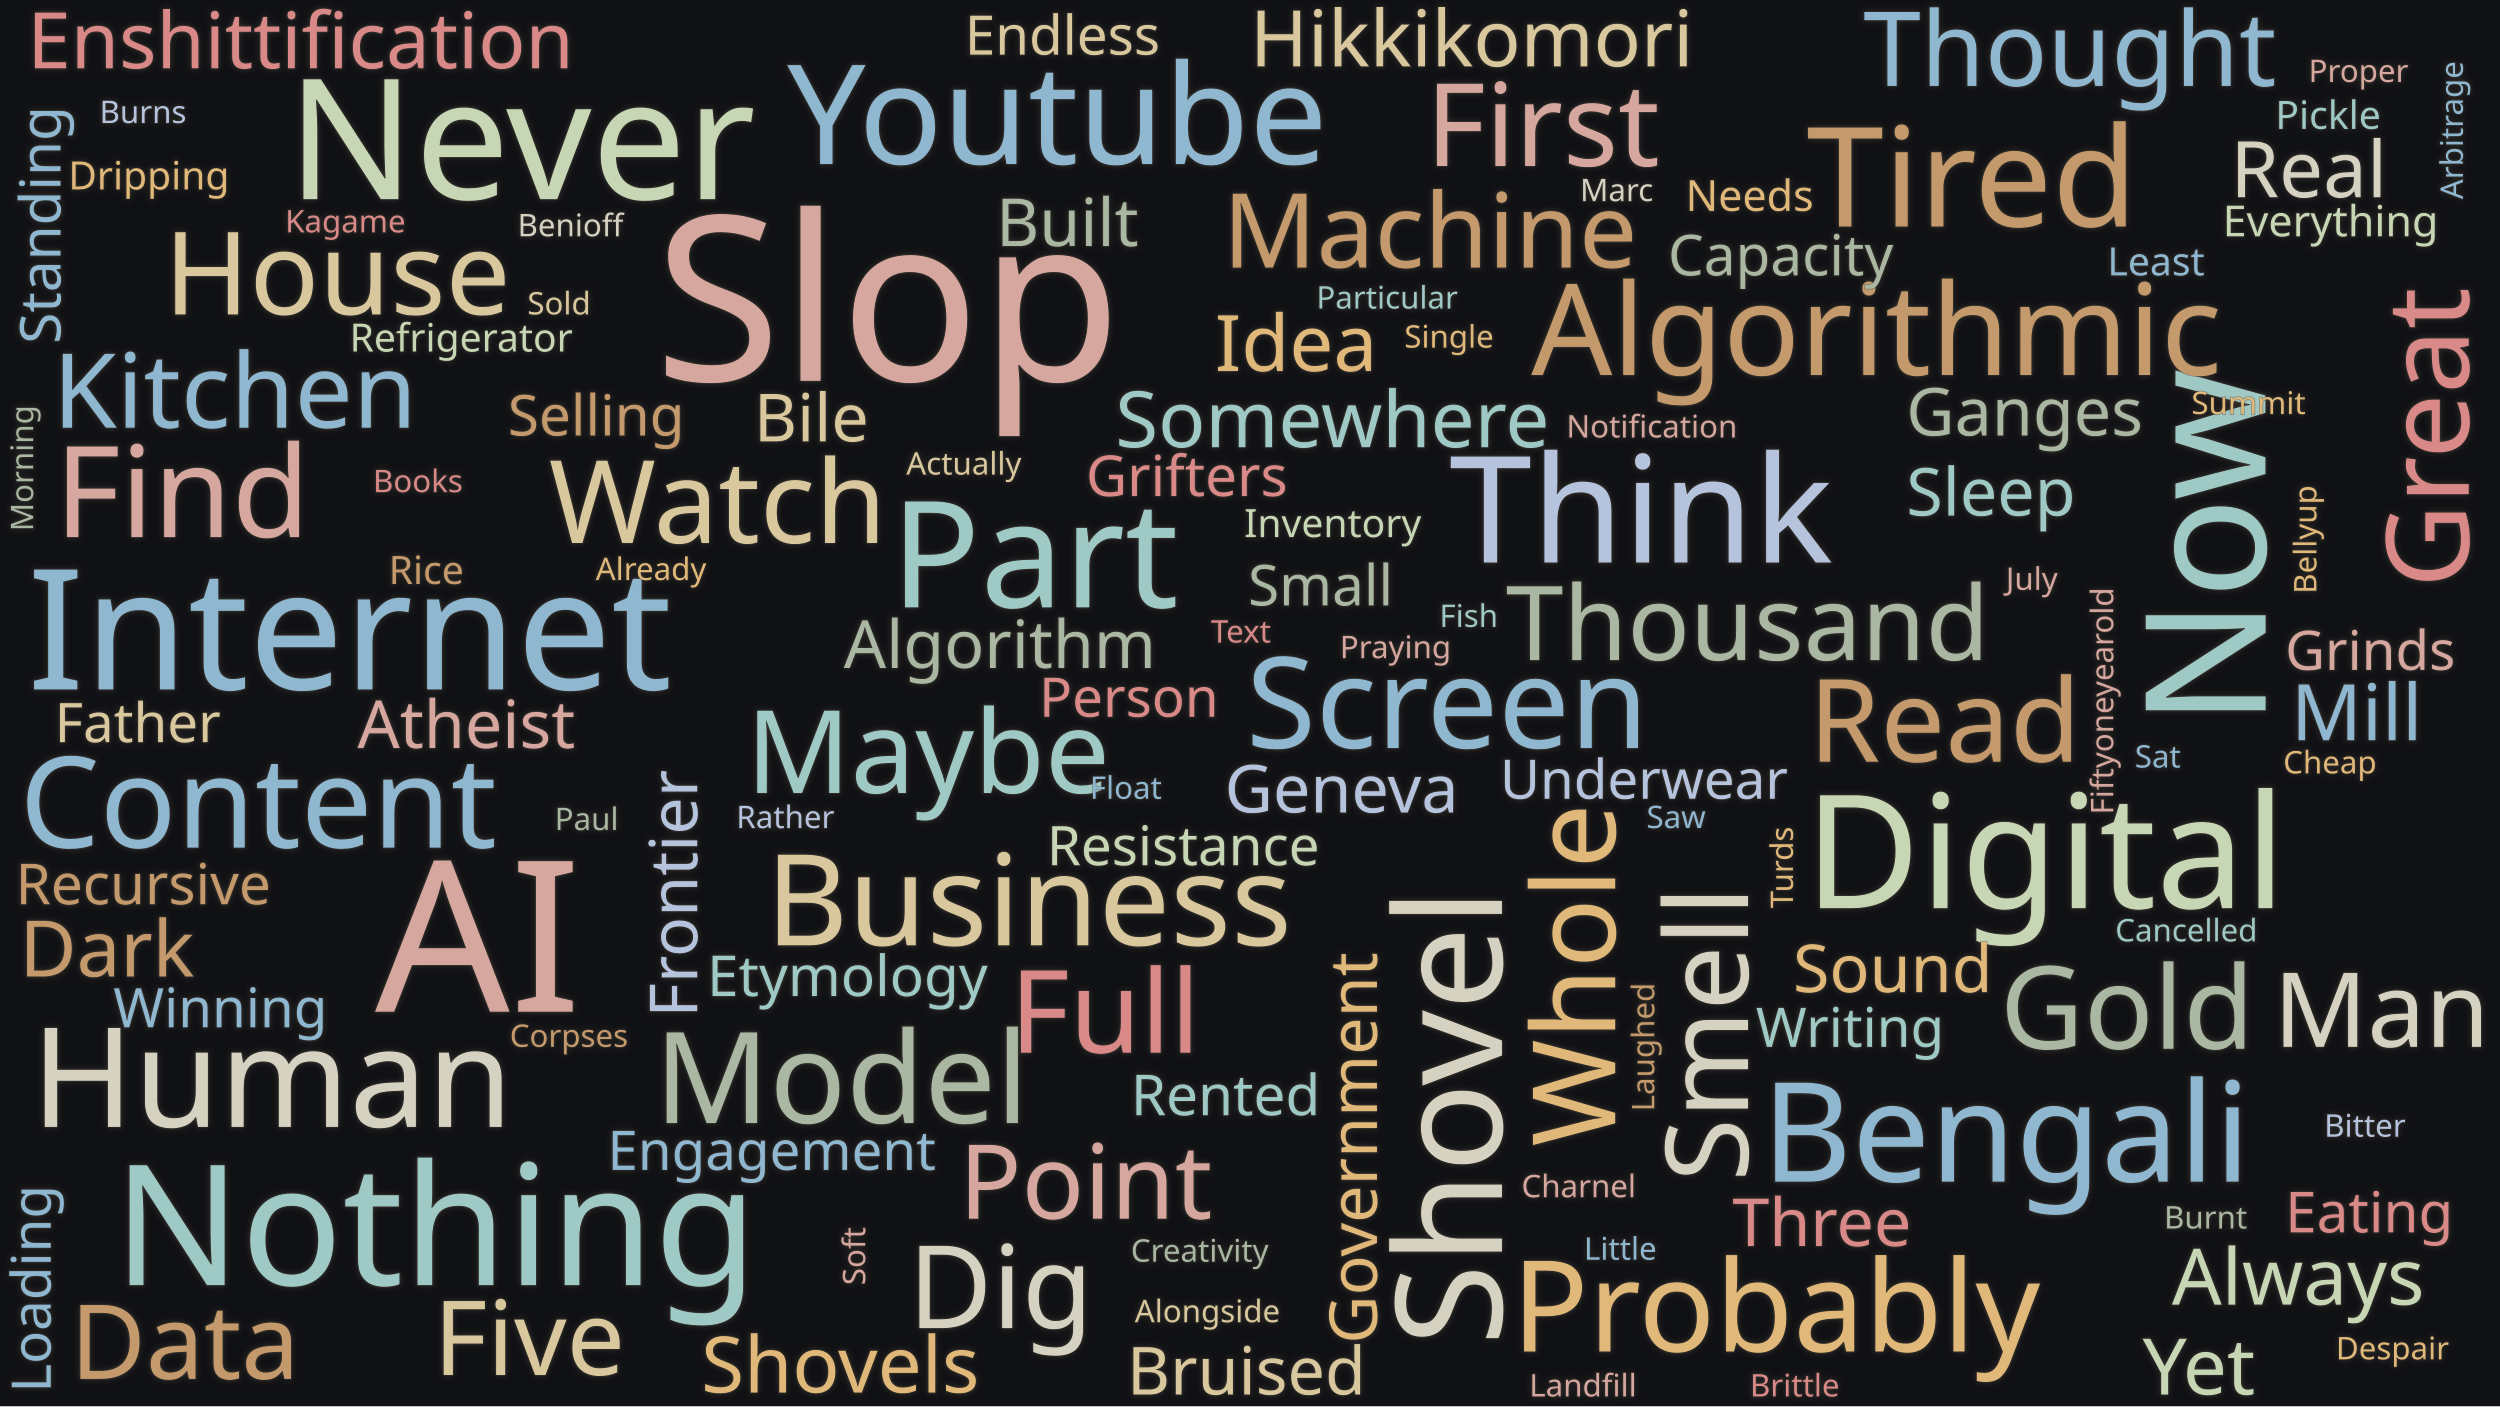
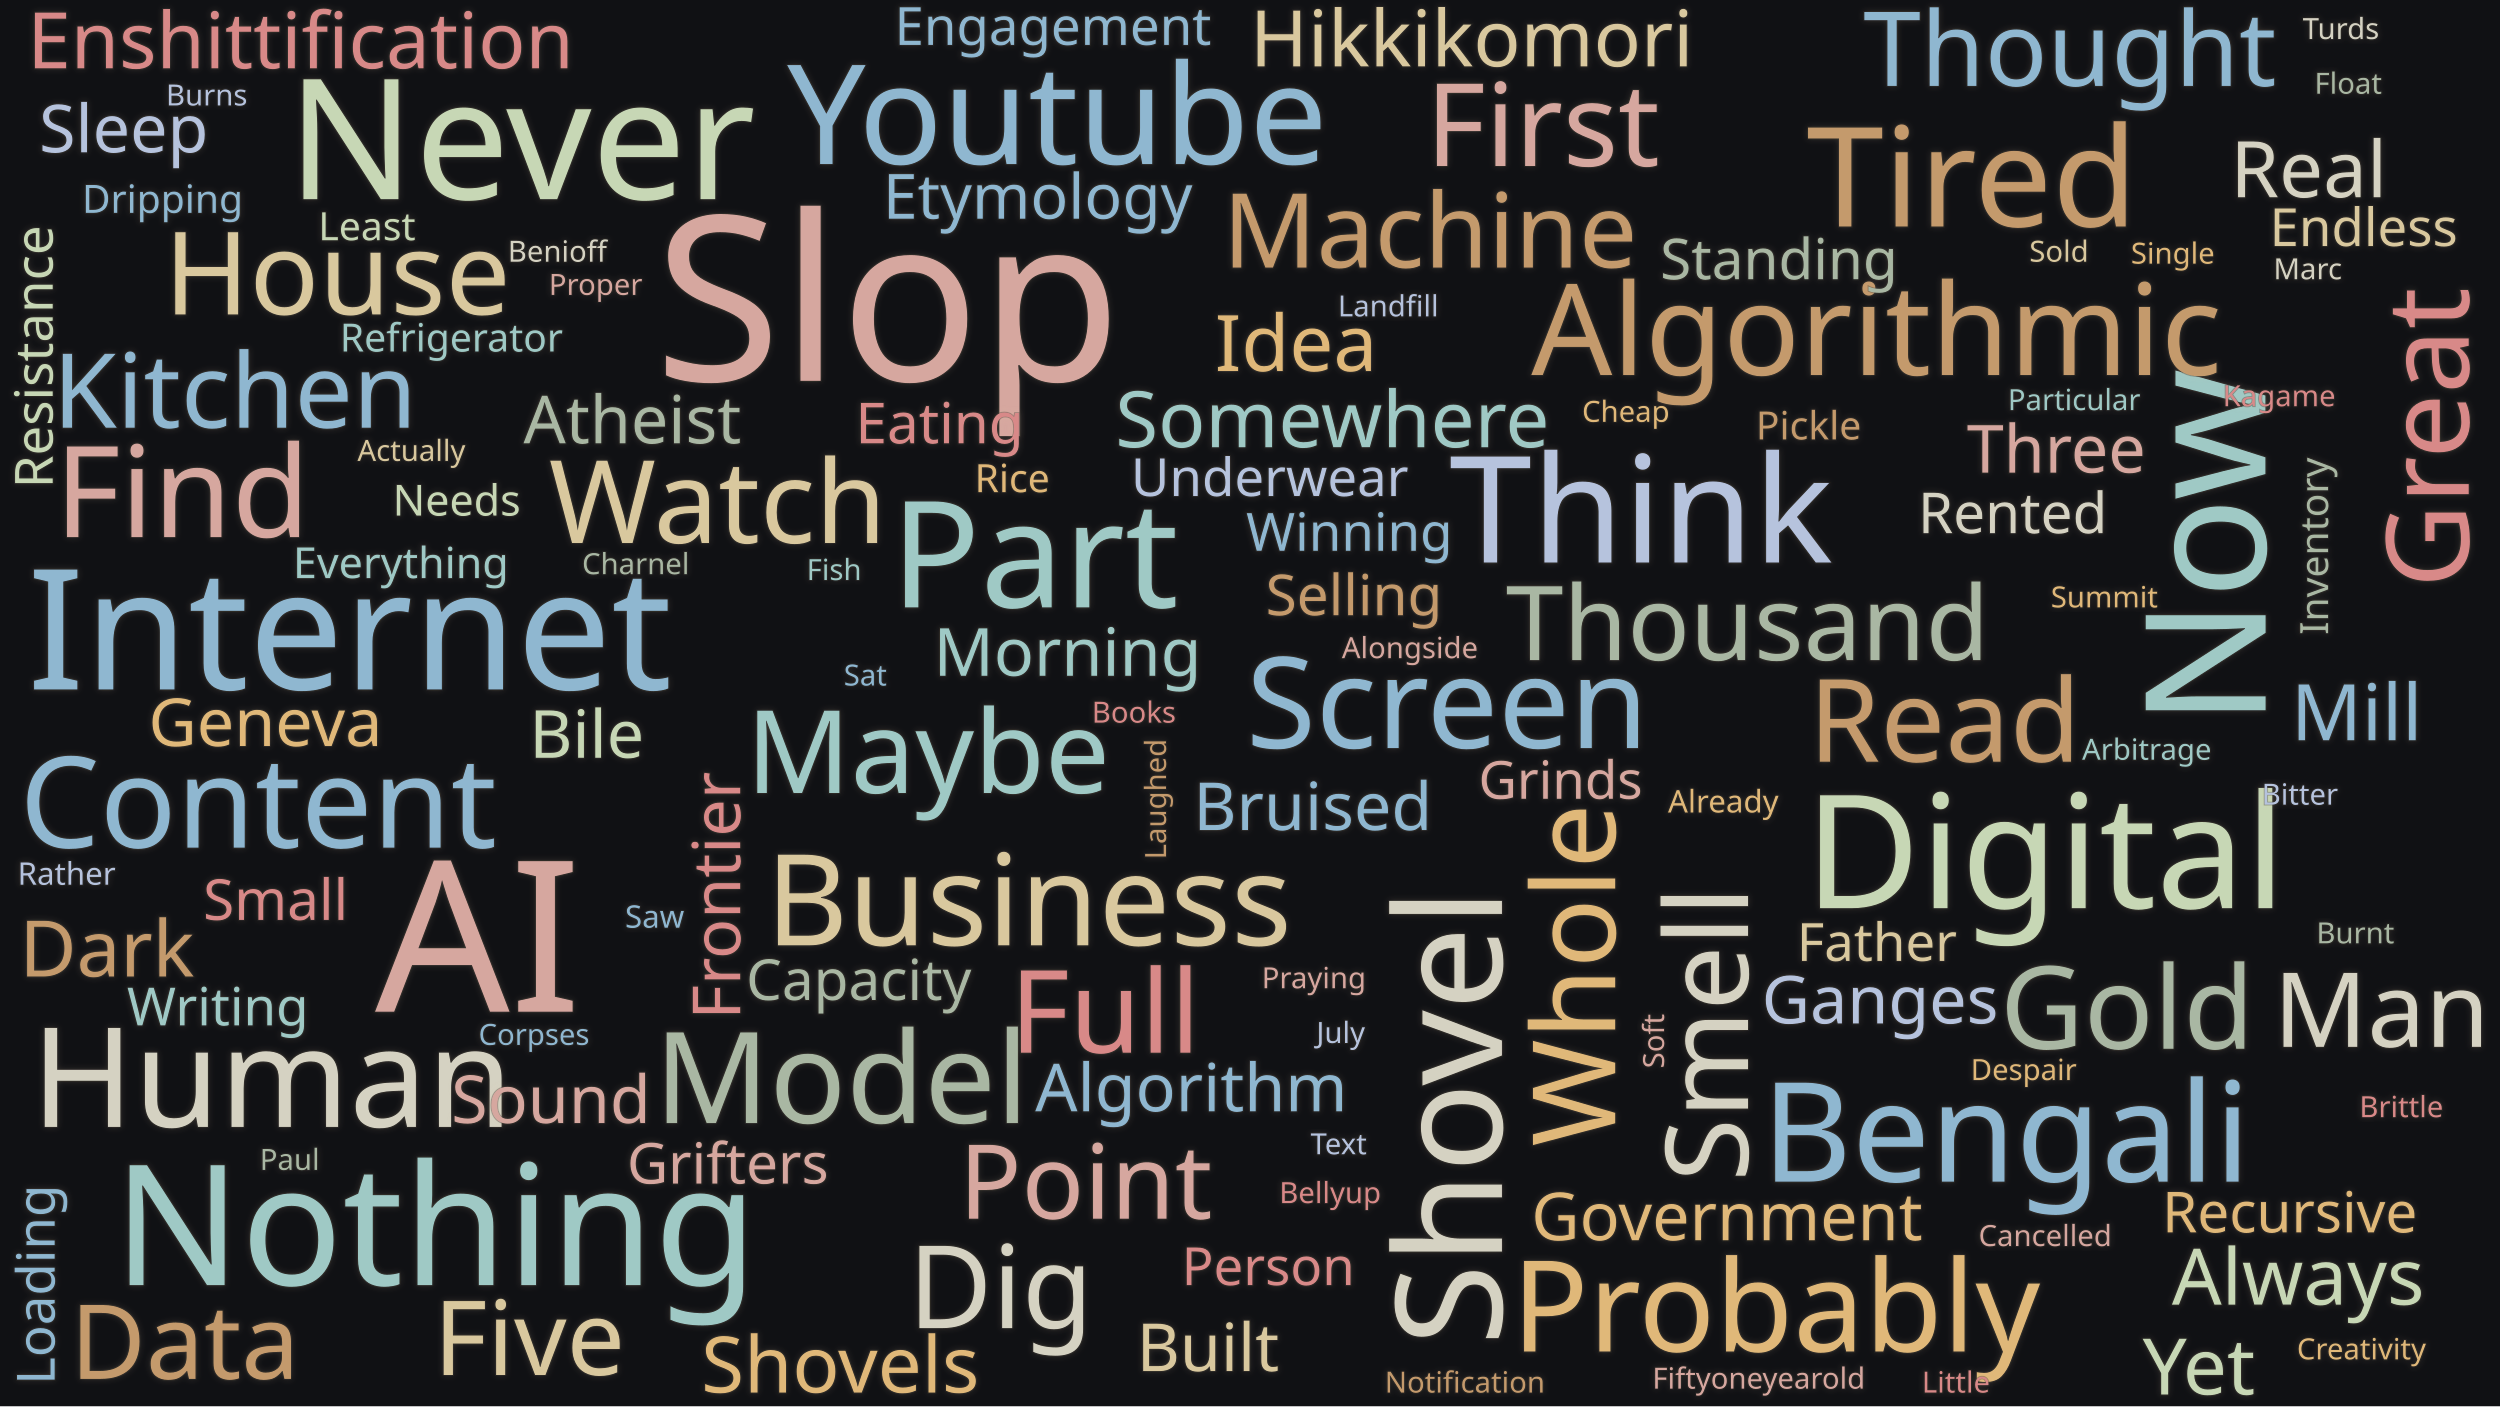
<svg xmlns="http://www.w3.org/2000/svg" role="img" aria-label="The Digital Charnel House" width="1280" height="720">
  <defs>
    <filter id="wordGlow" x="-20%" y="-20%" width="140%" height="140%">
      <feDropShadow dx="0" dy="0" stdDeviation="1.6" flood-color="#d8c7a1" flood-opacity="0.18" />
    </filter>
  </defs>
  <style>text { filter: url(#wordGlow); paint-order: stroke fill; stroke: rgba(16,17,20,.34); stroke-width: .9px; }</style>
  <style>text{font-family:'Droid Sans Mono';font-weight:normal;font-style:normal;}</style>
  <rect width="100%" height="100%" style="fill:#101114" />
  <text transform="translate(335,195)" font-size="118" style="fill:#d6a79f">Slop</text>
  <text transform="translate(192,518)" font-size="108" style="fill:#d6a79f">AI</text>
  <text transform="translate(14,353)" font-size="86" style="fill:#8fb7d0">Internet</text>
  <text transform="translate(1160,372) rotate(-90)" font-size="86" style="fill:#9fc9c5">Now</text>
  <text transform="translate(147,102)" font-size="86" style="fill:#c7d7b5">Never</text>
  <text transform="translate(58,658)" font-size="86" style="fill:#9fc9c5">Nothing</text>
  <text transform="translate(924,465)" font-size="81" style="fill:#c7d7b5">Digital</text>
  <text transform="translate(769,689) rotate(-90)" font-size="76" style="fill:#d5d2c2">Shovel</text>
  <text transform="translate(742,288)" font-size="76" style="fill:#b6c3dd">Think</text>
  <text transform="translate(456,311)" font-size="76" style="fill:#9fc9c5">Part</text>
  <text transform="translate(902,605)" font-size="71" style="fill:#8fb7d0">Bengali</text>
  <text transform="translate(403,84)" font-size="71" style="fill:#8fb7d0">Youtube</text>
  <text transform="translate(16,577)" font-size="71" style="fill:#d5d2c2">Human</text>
  <text transform="translate(925,116)" font-size="71" style="fill:#c49a6c">Tired</text>
  <text transform="translate(638,383)" font-size="65" style="fill:#8fb7d0">Screen</text>
  <text transform="translate(784,192)" font-size="65" style="fill:#c49a6c">Algorithmic</text>
  <text transform="translate(28,275)" font-size="65" style="fill:#d6a79f">Find</text>
  <text transform="translate(774,692)" font-size="65" style="fill:#e0b879">Probably</text>
  <text transform="translate(392,484)" font-size="65" style="fill:#d9c89e">Business</text>
  <text transform="translate(10,434)" font-size="65" style="fill:#8fb7d0">Content</text>
  <text transform="translate(335,575)" font-size="65" style="fill:#a9b7a3">Model</text>
  <text transform="translate(730,85)" font-size="59" style="fill:#d6a79f">First</text>
  <text transform="translate(281,278)" font-size="59" style="fill:#d9c89e">Watch</text>
  <text transform="translate(84,161)" font-size="59" style="fill:#d9c89e">House</text>
  <text transform="translate(926,390)" font-size="59" style="fill:#c49a6c">Read</text>
  <text transform="translate(827,587) rotate(-90)" font-size="59" style="fill:#e0b879">Whole</text>
  <text transform="translate(1264,301) rotate(-90)" font-size="59" style="fill:#d88988">Great</text>
  <text transform="translate(1024,537)" font-size="59" style="fill:#a9b7a3">Gold</text>
  <text transform="translate(517,539)" font-size="59" style="fill:#d88988">Full</text>
  <text transform="translate(895,605) rotate(-90)" font-size="59" style="fill:#d5d2c2">Smell</text>
  <text transform="translate(465,680)" font-size="59" style="fill:#d5d2c2">Dig</text>
  <text transform="translate(382,406)" font-size="59" style="fill:#9fc9c5">Maybe</text>
  <text transform="translate(771,338)" font-size="53" style="fill:#a9b7a3">Thousand</text>
  <text transform="translate(1164,536)" font-size="53" style="fill:#d5d2c2">Man</text>
  <text transform="translate(36,706)" font-size="53" style="fill:#c49a6c">Data</text>
  <text transform="translate(626,137)" font-size="53" style="fill:#c49a6c">Machine</text>
  <text transform="translate(954,44)" font-size="53" style="fill:#8fb7d0">Thought</text>
  <text transform="translate(222,704)" font-size="53" style="fill:#d9c89e">Five</text>
  <text transform="translate(491,624)" font-size="53" style="fill:#d6a79f">Point</text>
  <text transform="translate(27,219)" font-size="53" style="fill:#8fb7d0">Kitchen</text>
  <text transform="translate(14,35)" font-size="40" style="fill:#d88988">Enshittification</text>
  <text transform="translate(640,34)" font-size="40" style="fill:#d9c89e">Hikkikomori</text>
  <text transform="translate(622,190)" font-size="40" style="fill:#e0b879">Idea</text>
  <text transform="translate(359,713)" font-size="40" style="fill:#e0b879">Shovels</text>
  <text transform="translate(1112,668)" font-size="40" style="fill:#c7d7b5">Always</text>
  <text transform="translate(571,229)" font-size="40" style="fill:#9fc9c5">Somewhere</text>
  <text transform="translate(1097,714)" font-size="40" style="fill:#c7d7b5">Yet</text>
  <text transform="translate(1142,101)" font-size="40" style="fill:#d5d2c2">Real</text>
  <text transform="translate(1173,379)" font-size="40" style="fill:#8fb7d0">Mill</text>
  <text transform="translate(10,500)" font-size="40" style="fill:#c49a6c">Dark</text>
-   <text transform="translate(976,264)" font-size="34" style="fill:#9fc9c5">Sleep</text>
-   <text transform="translate(577,714)" font-size="34" style="fill:#d9c89e">Bruised</text>
-   <text transform="translate(432,342)" font-size="34" style="fill:#a9b7a3">Algorithm</text>
-   <text transform="translate(386,226)" font-size="34" style="fill:#d9c89e">Bile</text>
-   <text transform="translate(887,638)" font-size="34" style="fill:#d88988">Three</text>
-   <text transform="translate(357,521) rotate(-90)" font-size="34" style="fill:#b6c3dd">Frontier</text>
-   <text transform="translate(976,223)" font-size="34" style="fill:#a9b7a3">Ganges</text>
-   <text transform="translate(627,416)" font-size="34" style="fill:#b6c3dd">Geneva</text>
-   <text transform="translate(918,508)" font-size="34" style="fill:#e0b879">Sound</text>
-   <text transform="translate(183,383)" font-size="34" style="fill:#d6a79f">Atheist</text>
-   <text transform="translate(510,126)" font-size="34" style="fill:#a9b7a3">Built</text>
-   <text transform="translate(705,688) rotate(-90)" font-size="34" style="fill:#e0b879">Government</text>
-   <text transform="translate(362,510)" font-size="29" style="fill:#9fc9c5">Etymology</text>
-   <text transform="translate(31,176) rotate(-90)" font-size="29" style="fill:#8fb7d0">Standing</text>
-   <text transform="translate(579,571)" font-size="29" style="fill:#9fc9c5">Rented</text>
-   <text transform="translate(639,310)" font-size="29" style="fill:#a9b7a3">Small</text>
-   <text transform="translate(8,463)" font-size="29" style="fill:#c49a6c">Recursive</text>
-   <text transform="translate(1170,631)" font-size="29" style="fill:#d88988">Eating</text>
-   <text transform="translate(854,141)" font-size="29" style="fill:#a9b7a3">Capacity</text>
-   <text transform="translate(556,254)" font-size="29" style="fill:#d88988">Grifters</text>
-   <text transform="translate(260,223)" font-size="29" style="fill:#c49a6c">Selling</text>
-   <text transform="translate(311,599)" font-size="28" style="fill:#8fb7d0">Engagement</text>
-   <text transform="translate(58,526)" font-size="28" style="fill:#8fb7d0">Winning</text>
-   <text transform="translate(28,380)" font-size="28" style="fill:#d9c89e">Father</text>
-   <text transform="translate(1170,343)" font-size="28" style="fill:#d6a79f">Grinds</text>
-   <text transform="translate(532,367)" font-size="28" style="fill:#d88988">Person</text>
-   <text transform="translate(768,409)" font-size="28" style="fill:#b6c3dd">Underwear</text>
-   <text transform="translate(899,536)" font-size="28" style="fill:#9fc9c5">Writing</text>
-   <text transform="translate(494,28)" font-size="28" style="fill:#d9c89e">Endless</text>
-   <text transform="translate(26,713) rotate(-90)" font-size="28" style="fill:#8fb7d0">Loading</text>
-   <text transform="translate(536,443)" font-size="28" style="fill:#c7d7b5">Resistance</text>
-   <text transform="translate(1138,121)" font-size="22" style="fill:#c7d7b5">Everything</text>
-   <text transform="translate(863,108)" font-size="22" style="fill:#e0b879">Needs</text>
-   <text transform="translate(179,180)" font-size="20" style="fill:#c7d7b5">Refrigerator</text>
-   <text transform="translate(1165,66)" font-size="20" style="fill:#9fc9c5">Pickle</text>
-   <text transform="translate(199,299)" font-size="20" style="fill:#c49a6c">Rice</text>
-   <text transform="translate(35,97)" font-size="20" style="fill:#e0b879">Dripping</text>
-   <text transform="translate(1079,141)" font-size="20" style="fill:#8fb7d0">Least</text>
-   <text transform="translate(637,275)" font-size="20" style="fill:#c7d7b5">Inventory</text>
-   <text transform="translate(17,272) rotate(-90)" font-size="16" style="fill:#a9b7a3">Morning</text>
-   <text transform="translate(377,424)" font-size="16" style="fill:#b6c3dd">Rather</text>
-   <text transform="translate(305,297)" font-size="16" style="fill:#e0b879">Already</text>
-   <text transform="translate(843,424)" font-size="16" style="fill:#8fb7d0">Saw</text>
-   <text transform="translate(1082,417) rotate(-90)" font-size="16" style="fill:#d6a79f">Fiftyoneyearold</text>
-   <text transform="translate(719,178)" font-size="16" style="fill:#e0b879">Single</text>
-   <text transform="translate(1083,482)" font-size="16" style="fill:#9fc9c5">Cancelled</text>
-   <text transform="translate(1108,629)" font-size="16" style="fill:#a9b7a3">Burnt</text>
-   <text transform="translate(896,715)" font-size="16" style="fill:#d88988">Brittle</text>
-   <text transform="translate(1190,582)" font-size="16" style="fill:#b6c3dd">Bitter</text>
-   <text transform="translate(443,658) rotate(-90)" font-size="16" style="fill:#d6a79f">Soft</text>
-   <text transform="translate(811,645)" font-size="16" style="fill:#8fb7d0">Little</text>
-   <text transform="translate(802,224)" font-size="16" style="fill:#d6a79f">Notification</text>
-   <text transform="translate(1093,393)" font-size="16" style="fill:#8fb7d0">Sat</text>
-   <text transform="translate(1196,696)" font-size="16" style="fill:#e0b879">Despair</text>
-   <text transform="translate(51,63)" font-size="16" style="fill:#b6c3dd">Burns</text>
-   <text transform="translate(737,321)" font-size="16" style="fill:#9fc9c5">Fish</text>
-   <text transform="translate(191,252)" font-size="16" style="fill:#d88988">Books</text>
-   <text transform="translate(1169,396)" font-size="16" style="fill:#e0b879">Cheap</text>
-   <text transform="translate(270,161)" font-size="16" style="fill:#d9c89e">Sold</text>
-   <text transform="translate(783,715)" font-size="16" style="fill:#d6a79f">Landfill</text>
-   <text transform="translate(779,613)" font-size="16" style="fill:#d6a79f">Charnel</text>
-   <text transform="translate(261,536)" font-size="16" style="fill:#c49a6c">Corpses</text>
-   <text transform="translate(579,646)" font-size="16" style="fill:#a9b7a3">Creativity</text>
-   <text transform="translate(558,409)" font-size="16" style="fill:#8fb7d0">Float</text>
-   <text transform="translate(1186,304) rotate(-90)" font-size="16" style="fill:#e0b879">Bellyup</text>
-   <text transform="translate(581,677)" font-size="16" style="fill:#d9c89e">Alongside</text>
-   <text transform="translate(918,465) rotate(-90)" font-size="16" style="fill:#e0b879">Turds</text>
-   <text transform="translate(1261,102) rotate(-90)" font-size="16" style="fill:#8fb7d0">Arbitrage</text>
-   <text transform="translate(1027,302)" font-size="16" style="fill:#d6a79f">July</text>
-   <text transform="translate(1122,212)" font-size="16" style="fill:#e0b879">Summit</text>
-   <text transform="translate(809,103)" font-size="16" style="fill:#d5d2c2">Marc</text>
-   <text transform="translate(265,121)" font-size="16" style="fill:#d5d2c2">Benioff</text>
-   <text transform="translate(284,425)" font-size="16" style="fill:#a9b7a3">Paul</text>
-   <text transform="translate(146,119)" font-size="16" style="fill:#d88988">Kagame</text>
-   <text transform="translate(847,569) rotate(-90)" font-size="16" style="fill:#c49a6c">Laughed</text>
-   <text transform="translate(464,243)" font-size="16" style="fill:#d9c89e">Actually</text>
-   <text transform="translate(1182,42)" font-size="16" style="fill:#d6a79f">Proper</text>
-   <text transform="translate(686,337)" font-size="16" style="fill:#d6a79f">Praying</text>
-   <text transform="translate(674,158)" font-size="16" style="fill:#9fc9c5">Particular</text>
-   <text transform="translate(620,329)" font-size="16" style="fill:#d88988">Text</text>
+   <text transform="translate(478,346)" font-size="34" style="fill:#9fc9c5">Morning</text>
+   <text transform="translate(20,78)" font-size="34" style="fill:#b6c3dd">Sleep</text>
+   <text transform="translate(611,425)" font-size="34" style="fill:#8fb7d0">Bruised</text>
+   <text transform="translate(530,569)" font-size="34" style="fill:#8fb7d0">Algorithm</text>
+   <text transform="translate(271,388)" font-size="34" style="fill:#c7d7b5">Bile</text>
+   <text transform="translate(1007,242)" font-size="34" style="fill:#d6a79f">Three</text>
+   <text transform="translate(379,522) rotate(-90)" font-size="34" style="fill:#d88988">Frontier</text>
+   <text transform="translate(902,524)" font-size="34" style="fill:#b6c3dd">Ganges</text>
+   <text transform="translate(76,382)" font-size="34" style="fill:#e0b879">Geneva</text>
+   <text transform="translate(231,575)" font-size="34" style="fill:#d6a79f">Sound</text>
+   <text transform="translate(268,227)" font-size="34" style="fill:#a9b7a3">Atheist</text>
+   <text transform="translate(582,702)" font-size="34" style="fill:#d9c89e">Built</text>
+   <text transform="translate(784,635)" font-size="34" style="fill:#e0b879">Government</text>
+   <text transform="translate(452,112)" font-size="32" style="fill:#8fb7d0">Etymology</text>
+   <text transform="translate(850,143)" font-size="29" style="fill:#a9b7a3">Standing</text>
+   <text transform="translate(982,273)" font-size="29" style="fill:#d5d2c2">Rented</text>
+   <text transform="translate(104,471)" font-size="29" style="fill:#d88988">Small</text>
+   <text transform="translate(1107,631)" font-size="29" style="fill:#e0b879">Recursive</text>
+   <text transform="translate(438,227)" font-size="29" style="fill:#d88988">Eating</text>
+   <text transform="translate(382,512)" font-size="29" style="fill:#a9b7a3">Capacity</text>
+   <text transform="translate(321,606)" font-size="29" style="fill:#d6a79f">Grifters</text>
+   <text transform="translate(648,315)" font-size="29" style="fill:#c49a6c">Selling</text>
+   <text transform="translate(458,23)" font-size="27" style="fill:#8fb7d0">Engagement</text>
+   <text transform="translate(638,282)" font-size="27" style="fill:#8fb7d0">Winning</text>
+   <text transform="translate(920,492)" font-size="27" style="fill:#d9c89e">Father</text>
+   <text transform="translate(757,409)" font-size="27" style="fill:#d6a79f">Grinds</text>
+   <text transform="translate(605,658)" font-size="27" style="fill:#d88988">Person</text>
+   <text transform="translate(579,254)" font-size="27" style="fill:#b6c3dd">Underwear</text>
+   <text transform="translate(65,525)" font-size="27" style="fill:#9fc9c5">Writing</text>
+   <text transform="translate(1162,126)" font-size="27" style="fill:#d9c89e">Endless</text>
+   <text transform="translate(28,709) rotate(-90)" font-size="27" style="fill:#8fb7d0">Loading</text>
+   <text transform="translate(27,250) rotate(-90)" font-size="27" style="fill:#c7d7b5">Resistance</text>
+   <text transform="translate(150,296)" font-size="22" style="fill:#9fc9c5">Everything</text>
+   <text transform="translate(201,264)" font-size="22" style="fill:#c7d7b5">Needs</text>
+   <text transform="translate(174,180)" font-size="20" style="fill:#9fc9c5">Refrigerator</text>
+   <text transform="translate(899,225)" font-size="20" style="fill:#c49a6c">Pickle</text>
+   <text transform="translate(499,252)" font-size="20" style="fill:#e0b879">Rice</text>
+   <text transform="translate(42,109)" font-size="20" style="fill:#8fb7d0">Dripping</text>
+   <text transform="translate(163,123)" font-size="20" style="fill:#c7d7b5">Least</text>
+   <text transform="translate(1192,325) rotate(-90)" font-size="20" style="fill:#a9b7a3">Inventory</text>
+   <text transform="translate(9,453)" font-size="16" style="fill:#b6c3dd">Rather</text>
+   <text transform="translate(854,416)" font-size="16" style="fill:#e0b879">Already</text>
+   <text transform="translate(320,475)" font-size="16" style="fill:#8fb7d0">Saw</text>
+   <text transform="translate(846,711)" font-size="15" style="fill:#d6a79f">Fiftyoneyearold</text>
+   <text transform="translate(1091,135)" font-size="15" style="fill:#e0b879">Single</text>
+   <text transform="translate(1013,638)" font-size="15" style="fill:#d6a79f">Cancelled</text>
+   <text transform="translate(1186,483)" font-size="15" style="fill:#a9b7a3">Burnt</text>
+   <text transform="translate(1208,572)" font-size="15" style="fill:#d88988">Brittle</text>
+   <text transform="translate(1158,412)" font-size="15" style="fill:#b6c3dd">Bitter</text>
+   <text transform="translate(852,547) rotate(-90)" font-size="15" style="fill:#d6a79f">Soft</text>
+   <text transform="translate(984,713)" font-size="15" style="fill:#d88988">Little</text>
+   <text transform="translate(709,713)" font-size="15" style="fill:#c49a6c">Notification</text>
+   <text transform="translate(432,351)" font-size="15" style="fill:#8fb7d0">Sat</text>
+   <text transform="translate(1009,553)" font-size="15" style="fill:#e0b879">Despair</text>
+   <text transform="translate(85,54)" font-size="15" style="fill:#b6c3dd">Burns</text>
+   <text transform="translate(413,297)" font-size="15" style="fill:#9fc9c5">Fish</text>
+   <text transform="translate(559,370)" font-size="15" style="fill:#d88988">Books</text>
+   <text transform="translate(810,216)" font-size="15" style="fill:#e0b879">Cheap</text>
+   <text transform="translate(1039,134)" font-size="15" style="fill:#d9c89e">Sold</text>
+   <text transform="translate(685,162)" font-size="15" style="fill:#b6c3dd">Landfill</text>
+   <text transform="translate(298,294)" font-size="15" style="fill:#a9b7a3">Charnel</text>
+   <text transform="translate(245,535)" font-size="15" style="fill:#8fb7d0">Corpses</text>
+   <text transform="translate(1176,696)" font-size="15" style="fill:#e0b879">Creativity</text>
+   <text transform="translate(1185,48)" font-size="15" style="fill:#a9b7a3">Float</text>
+   <text transform="translate(655,616)" font-size="15" style="fill:#d88988">Bellyup</text>
+   <text transform="translate(687,337)" font-size="15" style="fill:#d6a79f">Alongside</text>
+   <text transform="translate(1179,20)" font-size="15" style="fill:#d5d2c2">Turds</text>
+   <text transform="translate(1066,389)" font-size="15" style="fill:#9fc9c5">Arbitrage</text>
+   <text transform="translate(674,534)" font-size="15" style="fill:#b6c3dd">July</text>
+   <text transform="translate(1050,311)" font-size="15" style="fill:#e0b879">Summit</text>
+   <text transform="translate(1164,143)" font-size="15" style="fill:#d5d2c2">Marc</text>
+   <text transform="translate(260,134)" font-size="15" style="fill:#d5d2c2">Benioff</text>
+   <text transform="translate(133,599)" font-size="15" style="fill:#a9b7a3">Paul</text>
+   <text transform="translate(1138,208)" font-size="15" style="fill:#d88988">Kagame</text>
+   <text transform="translate(597,440) rotate(-90)" font-size="15" style="fill:#c49a6c">Laughed</text>
+   <text transform="translate(183,236)" font-size="15" style="fill:#d9c89e">Actually</text>
+   <text transform="translate(281,151)" font-size="15" style="fill:#d6a79f">Proper</text>
+   <text transform="translate(646,506)" font-size="15" style="fill:#d6a79f">Praying</text>
+   <text transform="translate(1028,210)" font-size="15" style="fill:#9fc9c5">Particular</text>
+   <text transform="translate(671,591)" font-size="15" style="fill:#b6c3dd">Text</text>
</svg>
